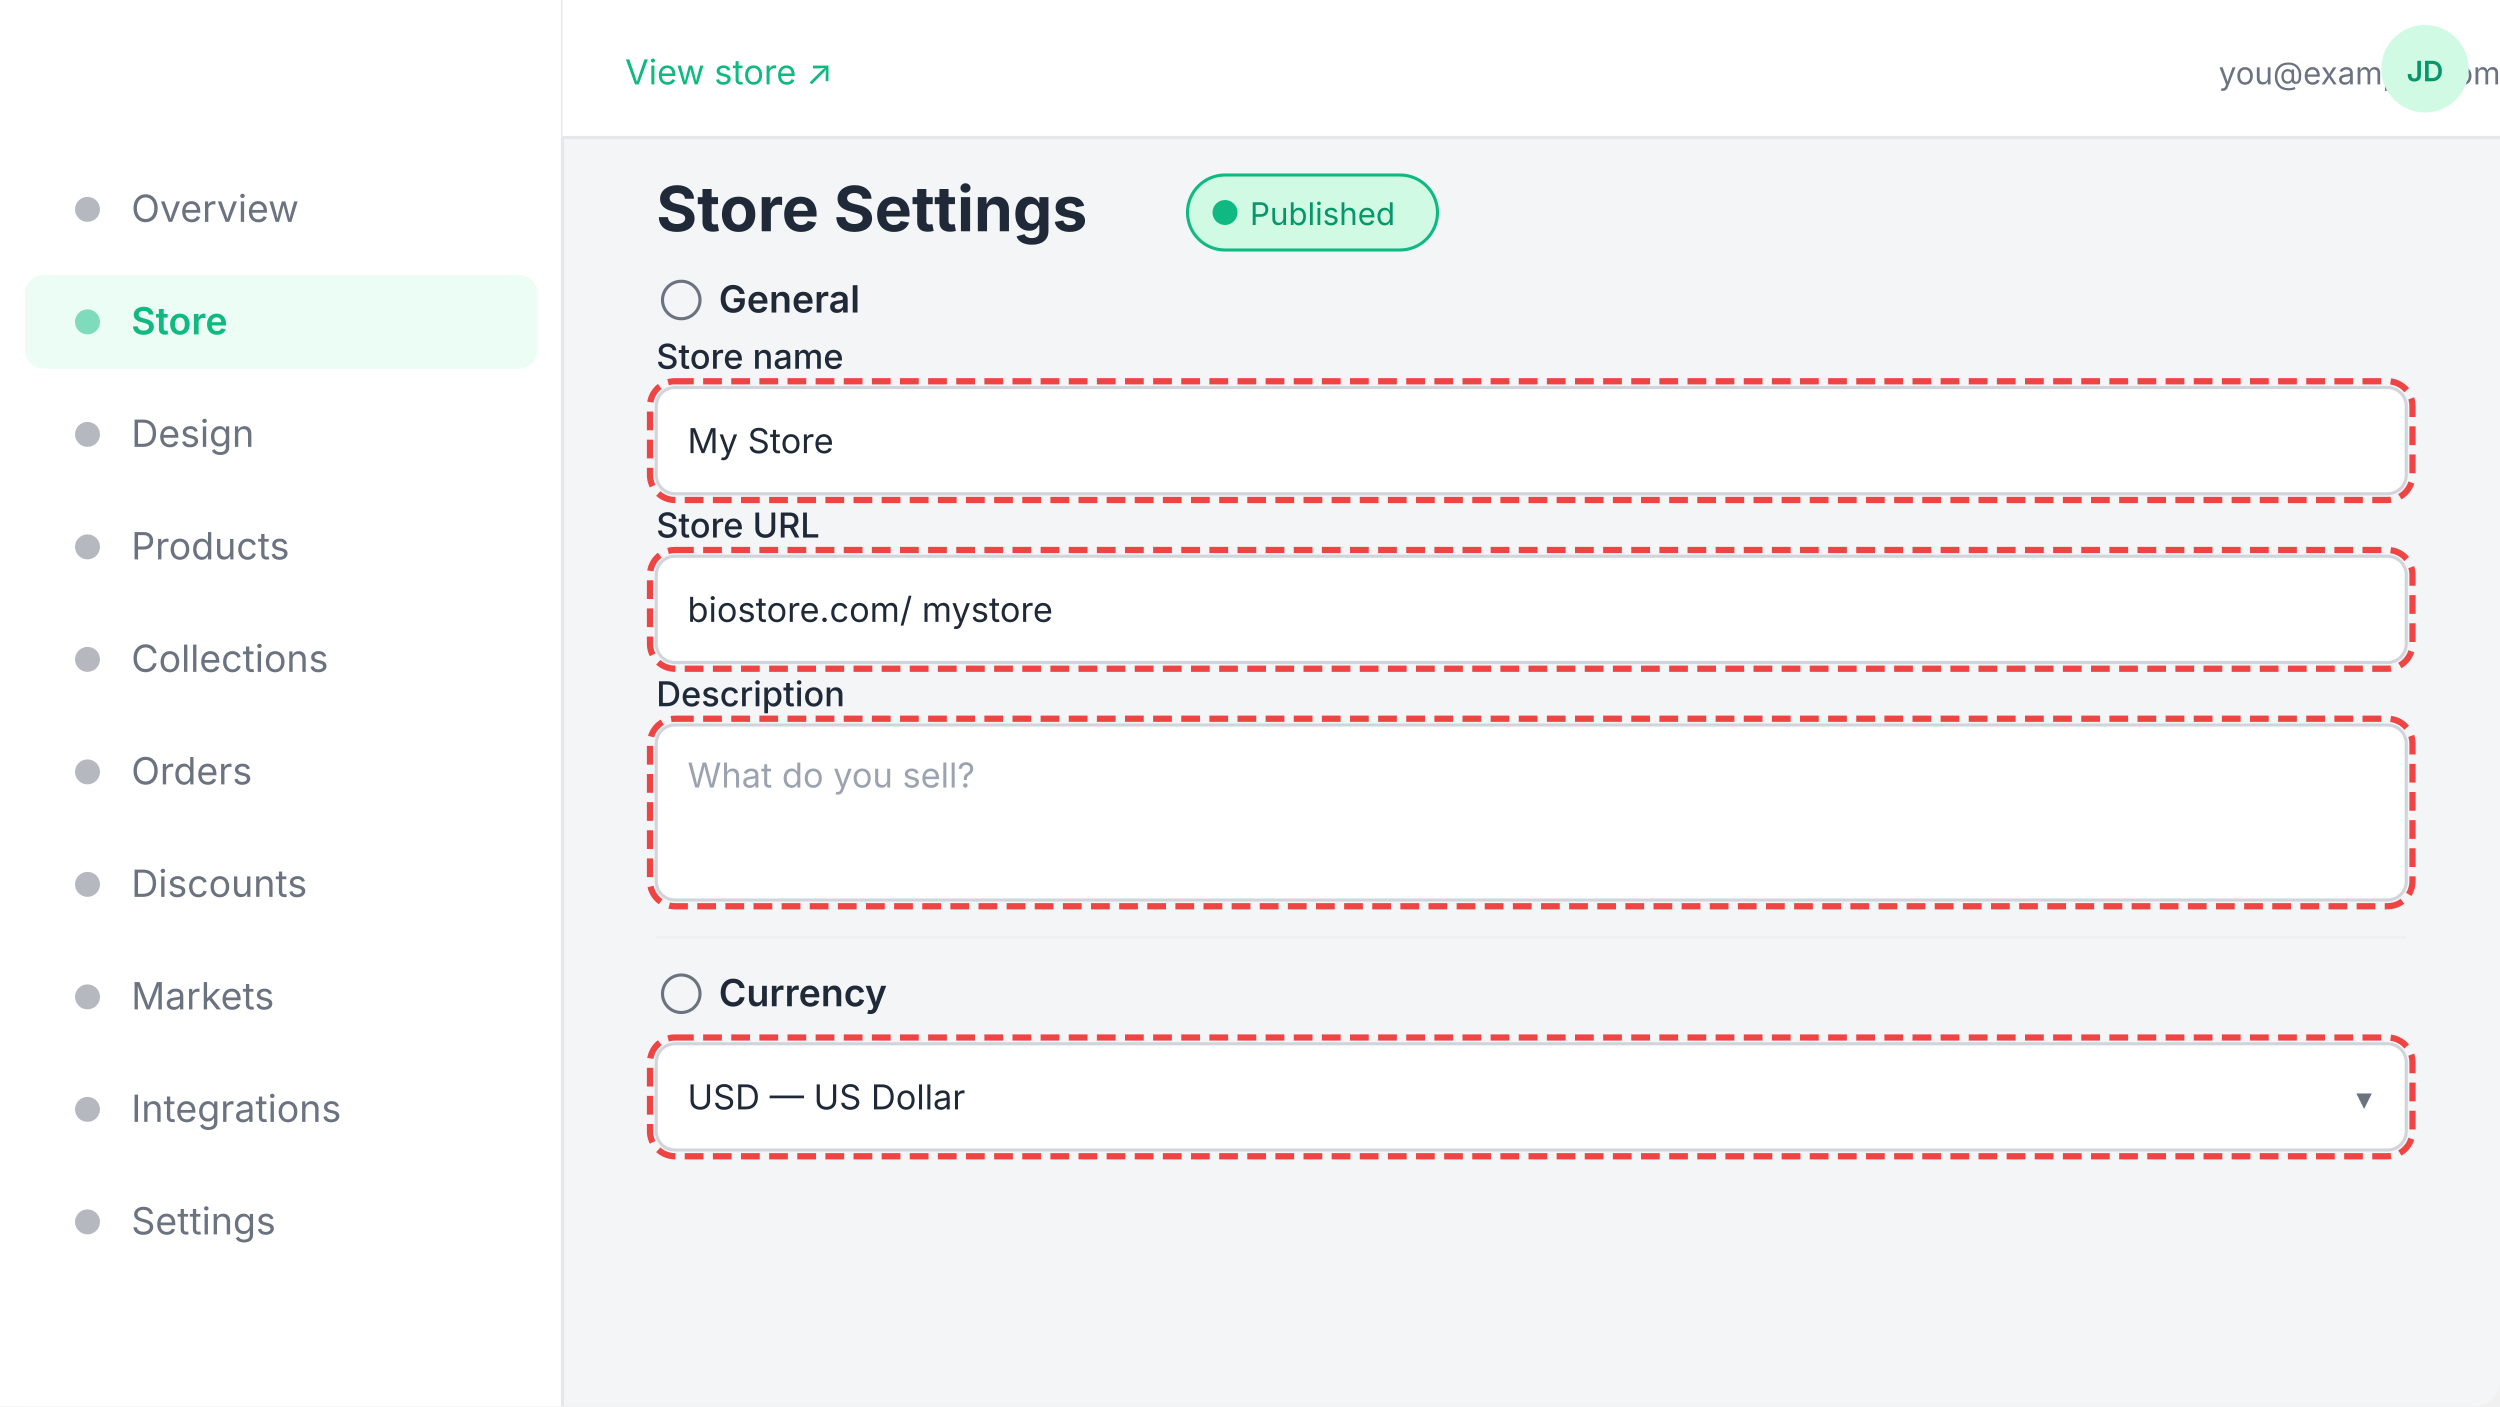
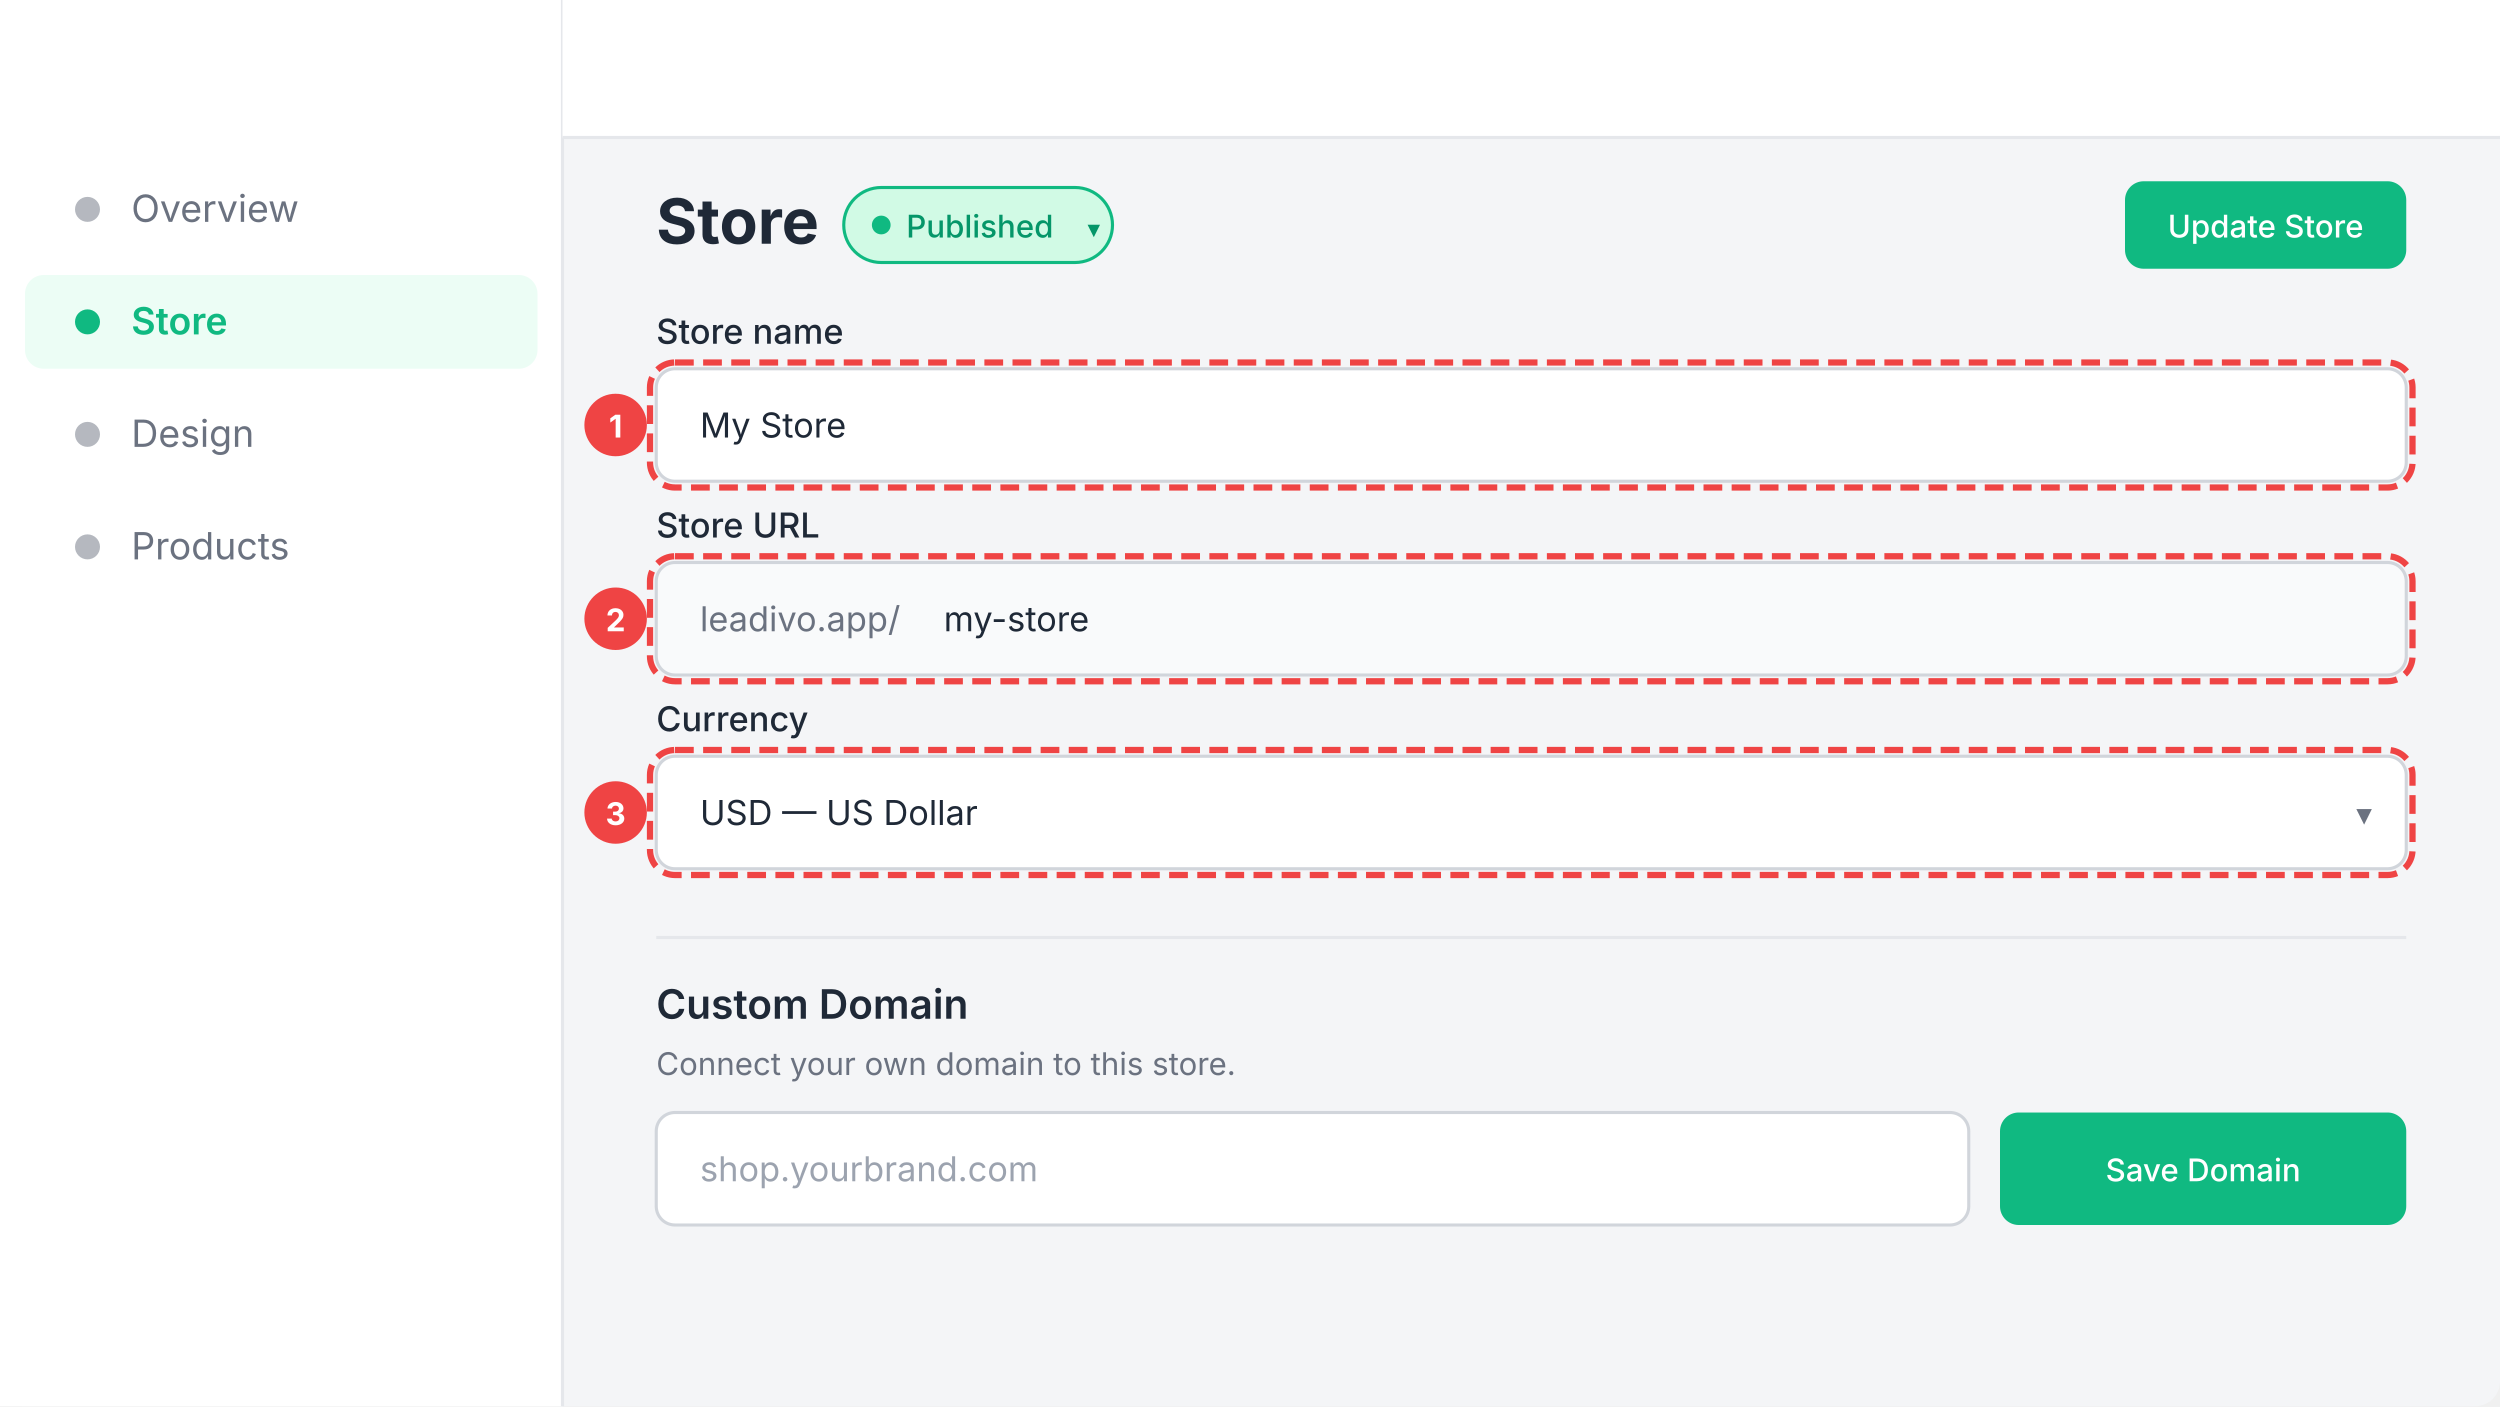
<svg xmlns="http://www.w3.org/2000/svg" viewBox="0 0 800 450" width="800" height="450">
  <defs>
-     <style>
-     text { font-family: -apple-system, BlinkMacSystemFont, 'Segoe UI', sans-serif; }
-   </style>
+     <style>text { font-family: -apple-system, BlinkMacSystemFont, 'Segoe UI', sans-serif; }</style>
  </defs>
  <rect width="800" height="450" fill="#f4f5f7" rx="8" />
-   <rect x="0" y="0" width="180" height="450" fill="#ffffff" rx="0" />
-   <line x1="180" y1="0" x2="180" y2="450" stroke="#e5e7eb" stroke-width="1" />
+   <rect x="0" y="0" width="180" height="450" fill="#ffffff" />
+   <line x1="180" y1="0" x2="180" y2="450" stroke="#e5e7eb" />
  <circle cx="28" cy="67" r="4" fill="#6b7280" opacity="0.5" />
-   <text x="42" y="71" font-size="12" fill="#6b7280" font-weight="400">Overview</text>
+   <text x="42" y="71" font-size="12" fill="#6b7280">Overview</text>
  <rect x="8" y="88" width="164" height="30" rx="6" fill="#ecfdf5" />
-   <circle cx="28" cy="103" r="4" fill="#10b981" opacity="0.5" />
+   <circle cx="28" cy="103" r="4" fill="#10b981" />
  <text x="42" y="107" font-size="12" fill="#10b981" font-weight="600">Store</text>
  <circle cx="28" cy="139" r="4" fill="#6b7280" opacity="0.5" />
-   <text x="42" y="143" font-size="12" fill="#6b7280" font-weight="400">Design</text>
+   <text x="42" y="143" font-size="12" fill="#6b7280">Design</text>
  <circle cx="28" cy="175" r="4" fill="#6b7280" opacity="0.5" />
-   <text x="42" y="179" font-size="12" fill="#6b7280" font-weight="400">Products</text>
-   <circle cx="28" cy="211" r="4" fill="#6b7280" opacity="0.5" />
-   <text x="42" y="215" font-size="12" fill="#6b7280" font-weight="400">Collections</text>
-   <circle cx="28" cy="247" r="4" fill="#6b7280" opacity="0.5" />
-   <text x="42" y="251" font-size="12" fill="#6b7280" font-weight="400">Orders</text>
-   <circle cx="28" cy="283" r="4" fill="#6b7280" opacity="0.5" />
-   <text x="42" y="287" font-size="12" fill="#6b7280" font-weight="400">Discounts</text>
-   <circle cx="28" cy="319" r="4" fill="#6b7280" opacity="0.5" />
-   <text x="42" y="323" font-size="12" fill="#6b7280" font-weight="400">Markets</text>
-   <circle cx="28" cy="355" r="4" fill="#6b7280" opacity="0.5" />
-   <text x="42" y="359" font-size="12" fill="#6b7280" font-weight="400">Integrations</text>
-   <circle cx="28" cy="391" r="4" fill="#6b7280" opacity="0.5" />
-   <text x="42" y="395" font-size="12" fill="#6b7280" font-weight="400">Settings</text>
+   <text x="42" y="179" font-size="12" fill="#6b7280">Products</text>
  <rect x="180" y="0" width="620" height="44" fill="#ffffff" />
-   <line x1="180" y1="44" x2="800" y2="44" stroke="#e5e7eb" stroke-width="1" />
-   <text x="200" y="27" font-size="11" fill="#10b981">View store ↗</text>
-   <text x="710" y="27" font-size="10" fill="#6b7280">you@example.com</text>
-   <circle cx="776" cy="22" r="14" fill="#d1fae5" />
-   <text x="776" y="26" font-size="9" fill="#059669" text-anchor="middle" font-weight="600">JD</text>
-   <text x="210" y="74" font-size="20" font-weight="700" fill="#1f2937">Store Settings</text>
-   <rect x="380" y="56" width="80" height="24" rx="12" fill="#d1fae5" stroke="#10b981" stroke-width="1" />
-   <circle cx="392" cy="68" r="4" fill="#10b981" />
-   <text x="400" y="72" font-size="10" fill="#059669">Published</text>
-   <circle cx="218" cy="96" r="6" fill="none" stroke="#6b7280" stroke-width="1" />
-   <text x="230" y="100" font-size="12" font-weight="600" fill="#1f2937">General</text>
-   <text x="210" y="118" font-size="11" font-weight="500" fill="#1f2937">Store name</text>
-   <rect x="210" y="124" width="560" height="34" rx="6" fill="#ffffff" stroke="#d1d5db" stroke-width="1" />
-   <text x="220" y="145" font-size="11" fill="#1f2937">My Store</text>
+   <line x1="180" y1="44" x2="800" y2="44" stroke="#e5e7eb" />
+   <text x="210" y="78" font-size="20" font-weight="700" fill="#1f2937">Store</text>
+   <rect x="270" y="60" width="86" height="24" rx="12" fill="#d1fae5" stroke="#10b981" />
+   <circle cx="282" cy="72" r="3" fill="#10b981" />
+   <text x="290" y="76" font-size="10" fill="#059669" font-weight="500">Published</text>
+   <text x="348" y="76" font-size="8" fill="#059669">▾</text>
+   <rect x="680" y="58" width="90" height="28" rx="6" fill="#10b981" />
+   <text x="725" y="76" font-size="10" fill="#ffffff" text-anchor="middle" font-weight="500">Update Store</text>
+   <text x="210" y="110" font-size="11" font-weight="500" fill="#1f2937">Store name</text>
+   <rect x="210" y="118" width="560" height="36" rx="6" fill="#ffffff" stroke="#d1d5db" />
+   <text x="224" y="140" font-size="11" fill="#1f2937">My Store</text>
  <text x="210" y="172" font-size="11" font-weight="500" fill="#1f2937">Store URL</text>
-   <rect x="210" y="178" width="560" height="34" rx="6" fill="#ffffff" stroke="#d1d5db" stroke-width="1" />
-   <text x="220" y="199" font-size="11" fill="#1f2937">biostore.com/ mystore</text>
-   <text x="210" y="226" font-size="11" font-weight="500" fill="#1f2937">Description</text>
-   <rect x="210" y="232" width="560" height="56" rx="6" fill="#ffffff" stroke="#d1d5db" stroke-width="1" />
-   <text x="220" y="252" font-size="11" fill="#9ca3af">What do you sell?</text>
-   <line x1="210" y1="300" x2="770" y2="300" stroke="#f0f0f0" stroke-width="1" />
-   <circle cx="218" cy="318" r="6" fill="none" stroke="#6b7280" stroke-width="1" />
-   <text x="230" y="322" font-size="12" font-weight="600" fill="#1f2937">Currency</text>
-   <rect x="210" y="334" width="560" height="34" rx="6" fill="#ffffff" stroke="#d1d5db" stroke-width="1" />
-   <text x="220" y="355" font-size="11" fill="#1f2937">USD — US Dollar</text>
-   <text x="754" y="355" font-size="10" fill="#6b7280">▾</text>
+   <rect x="210" y="180" width="560" height="36" rx="6" fill="#f9fafb" stroke="#d1d5db" />
+   <text x="224" y="202" font-size="11" fill="#6b7280">leadivo.app/</text>
+   <text x="302" y="202" font-size="11" fill="#1f2937">my-store</text>
+   <text x="210" y="234" font-size="11" font-weight="500" fill="#1f2937">Currency</text>
+   <rect x="210" y="242" width="560" height="36" rx="6" fill="#ffffff" stroke="#d1d5db" />
+   <text x="224" y="264" font-size="11" fill="#1f2937">USD — US Dollar</text>
+   <text x="754" y="264" font-size="10" fill="#6b7280">▾</text>
+   <line x1="210" y1="300" x2="770" y2="300" stroke="#e5e7eb" />
+   <text x="210" y="326" font-size="13" font-weight="600" fill="#1f2937">Custom Domain</text>
+   <text x="210" y="344" font-size="10" fill="#6b7280">Connect your own domain to this store.</text>
+   <rect x="210" y="356" width="420" height="36" rx="6" fill="#ffffff" stroke="#d1d5db" />
+   <text x="224" y="378" font-size="11" fill="#9ca3af">shop.yourbrand.com</text>
+   <rect x="640" y="356" width="130" height="36" rx="6" fill="#10b981" />
+   <text x="705" y="378" font-size="10" fill="#ffffff" text-anchor="middle" font-weight="500">Save Domain</text>
  <g class="doc-annotations">
-     <rect x="208" y="122" width="564" height="38" fill="none" stroke="#ef4444" stroke-width="2" stroke-dasharray="6 3" rx="8" />
-     <rect x="208" y="176" width="564" height="38" fill="none" stroke="#ef4444" stroke-width="2" stroke-dasharray="6 3" rx="8" />
-     <rect x="208" y="230" width="564" height="60" fill="none" stroke="#ef4444" stroke-width="2" stroke-dasharray="6 3" rx="8" />
-     <rect x="208" y="332" width="564" height="38" fill="none" stroke="#ef4444" stroke-width="2" stroke-dasharray="6 3" rx="8" />
+     <rect x="208" y="116" width="564" height="40" fill="none" stroke="#ef4444" stroke-width="2" stroke-dasharray="6 3" rx="8" />
+     <circle cx="197" cy="136" r="10" fill="#ef4444" />
+     <text x="197" y="140" font-size="10" fill="#fff" text-anchor="middle" font-weight="700">1</text>
+     <rect x="208" y="178" width="564" height="40" fill="none" stroke="#ef4444" stroke-width="2" stroke-dasharray="6 3" rx="8" />
+     <circle cx="197" cy="198" r="10" fill="#ef4444" />
+     <text x="197" y="202" font-size="10" fill="#fff" text-anchor="middle" font-weight="700">2</text>
+     <rect x="208" y="240" width="564" height="40" fill="none" stroke="#ef4444" stroke-width="2" stroke-dasharray="6 3" rx="8" />
+     <circle cx="197" cy="260" r="10" fill="#ef4444" />
+     <text x="197" y="264" font-size="10" fill="#fff" text-anchor="middle" font-weight="700">3</text>
  </g>
</svg>
